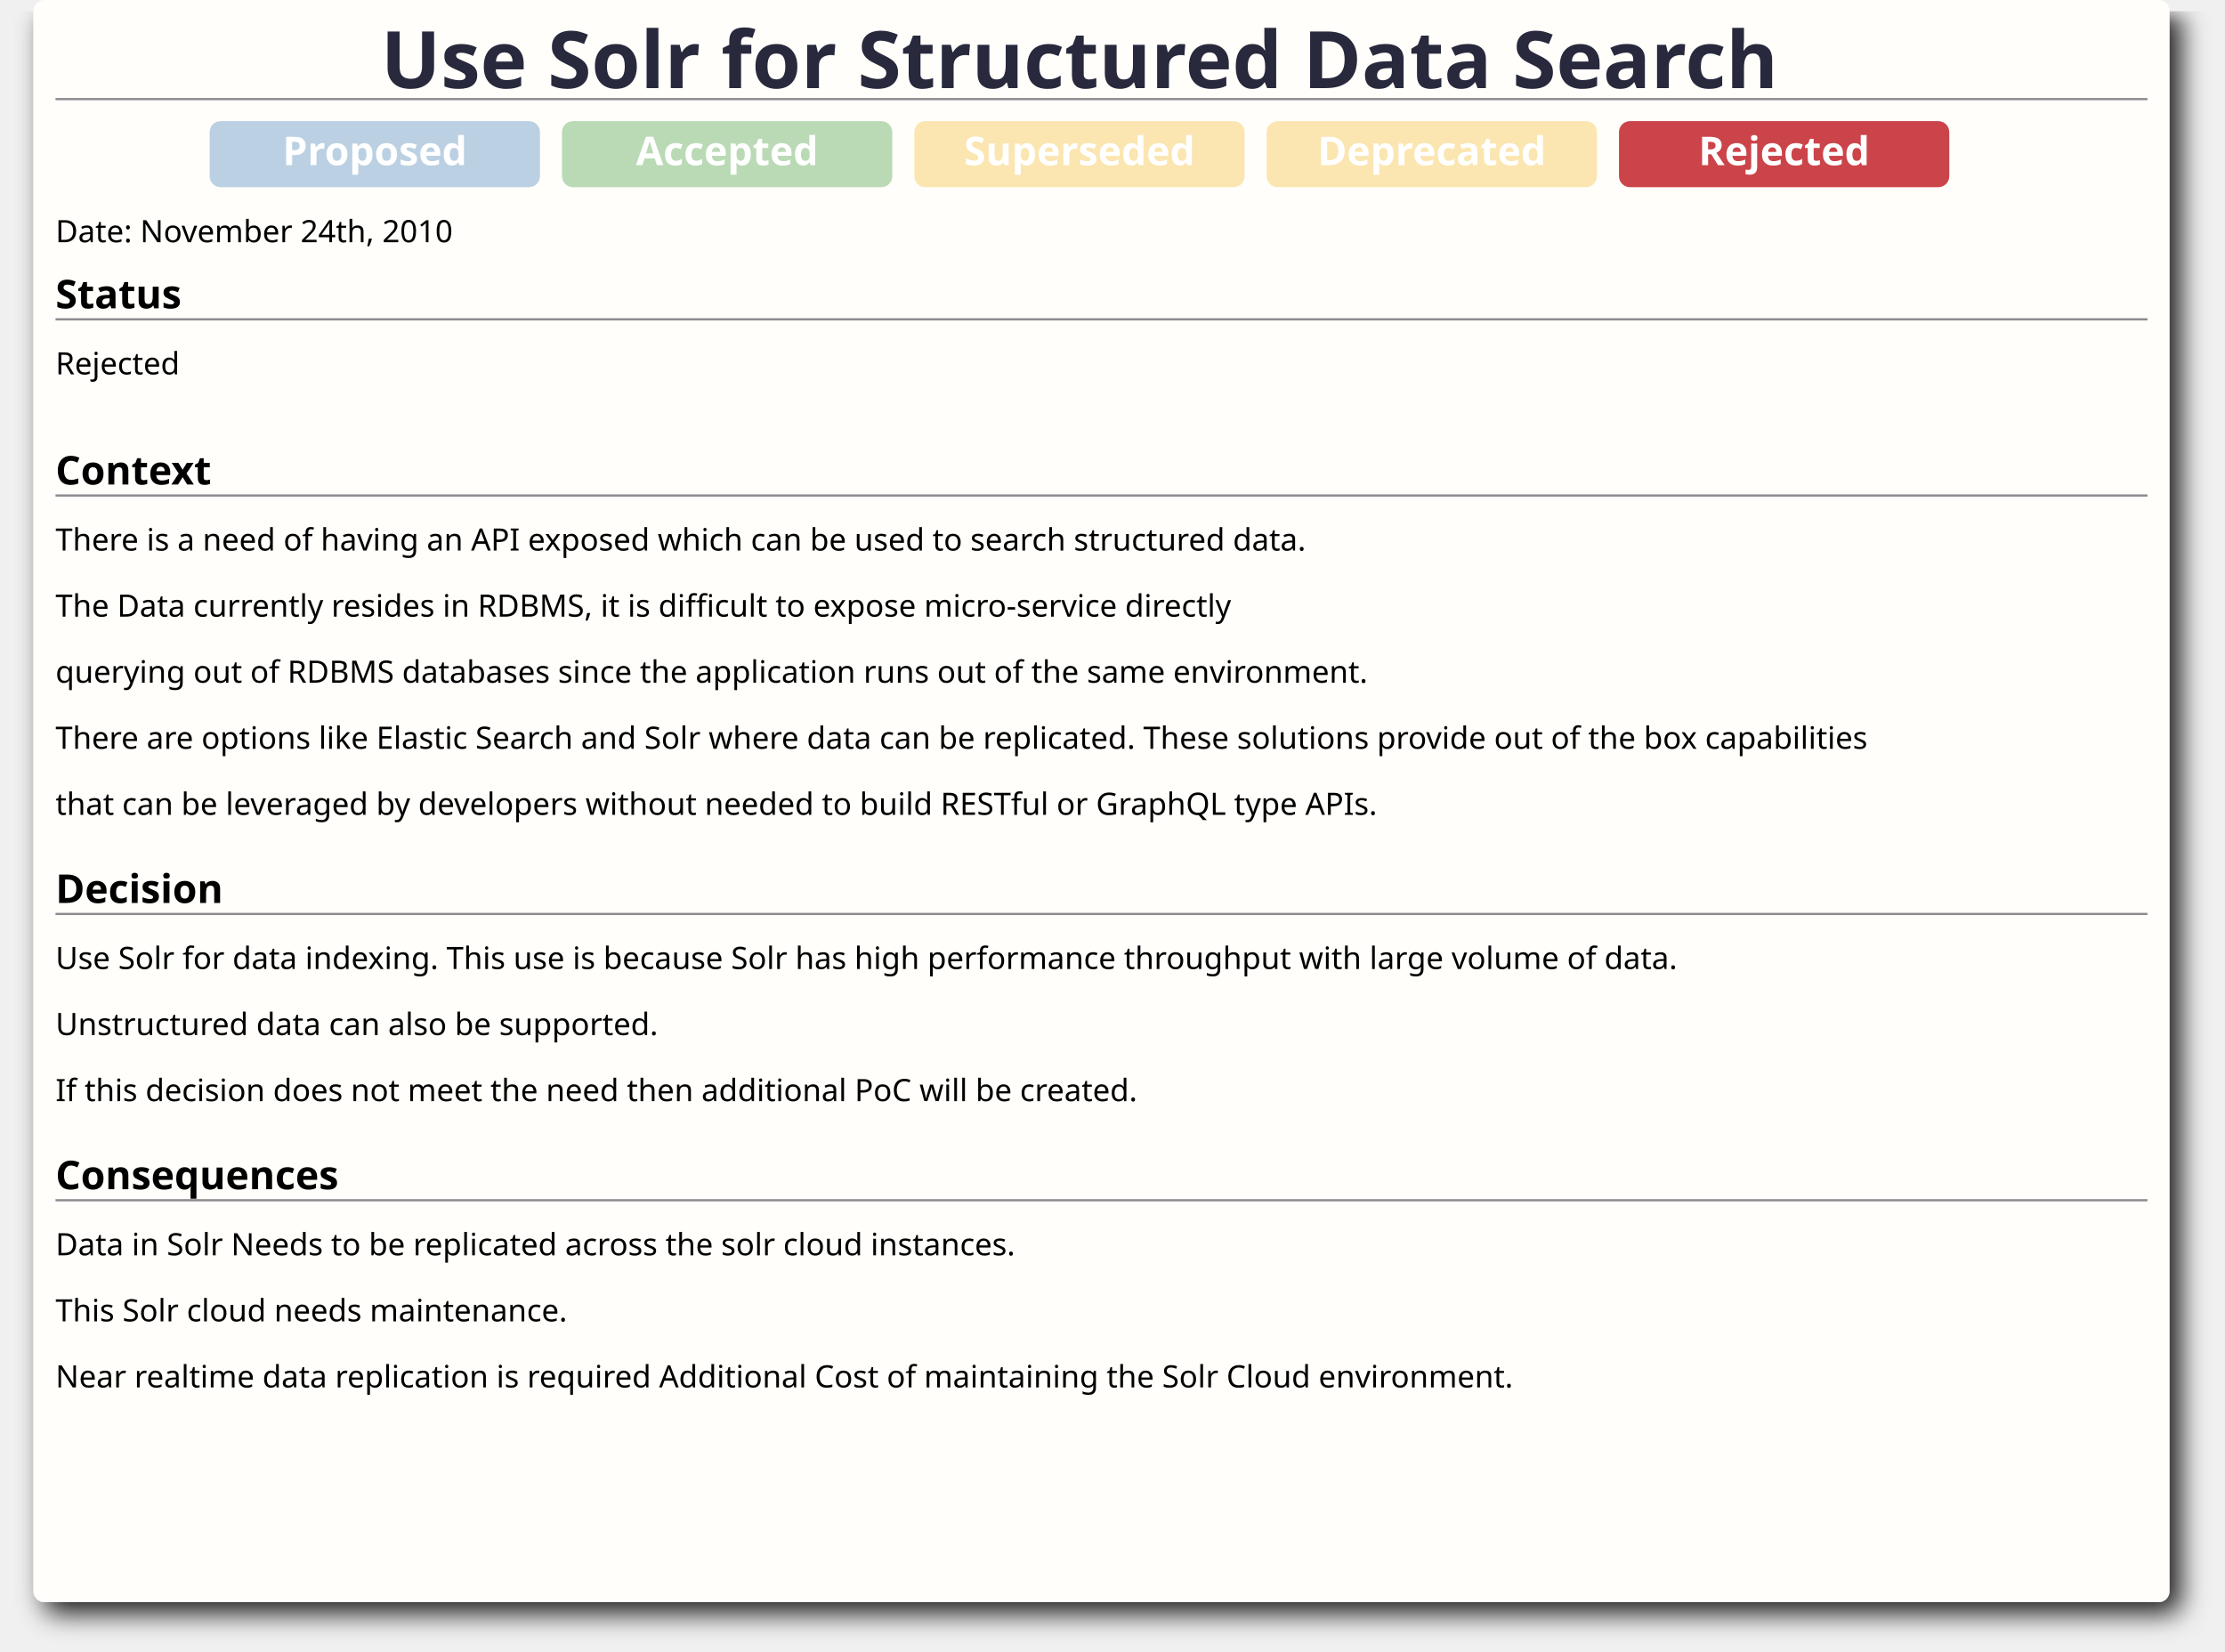
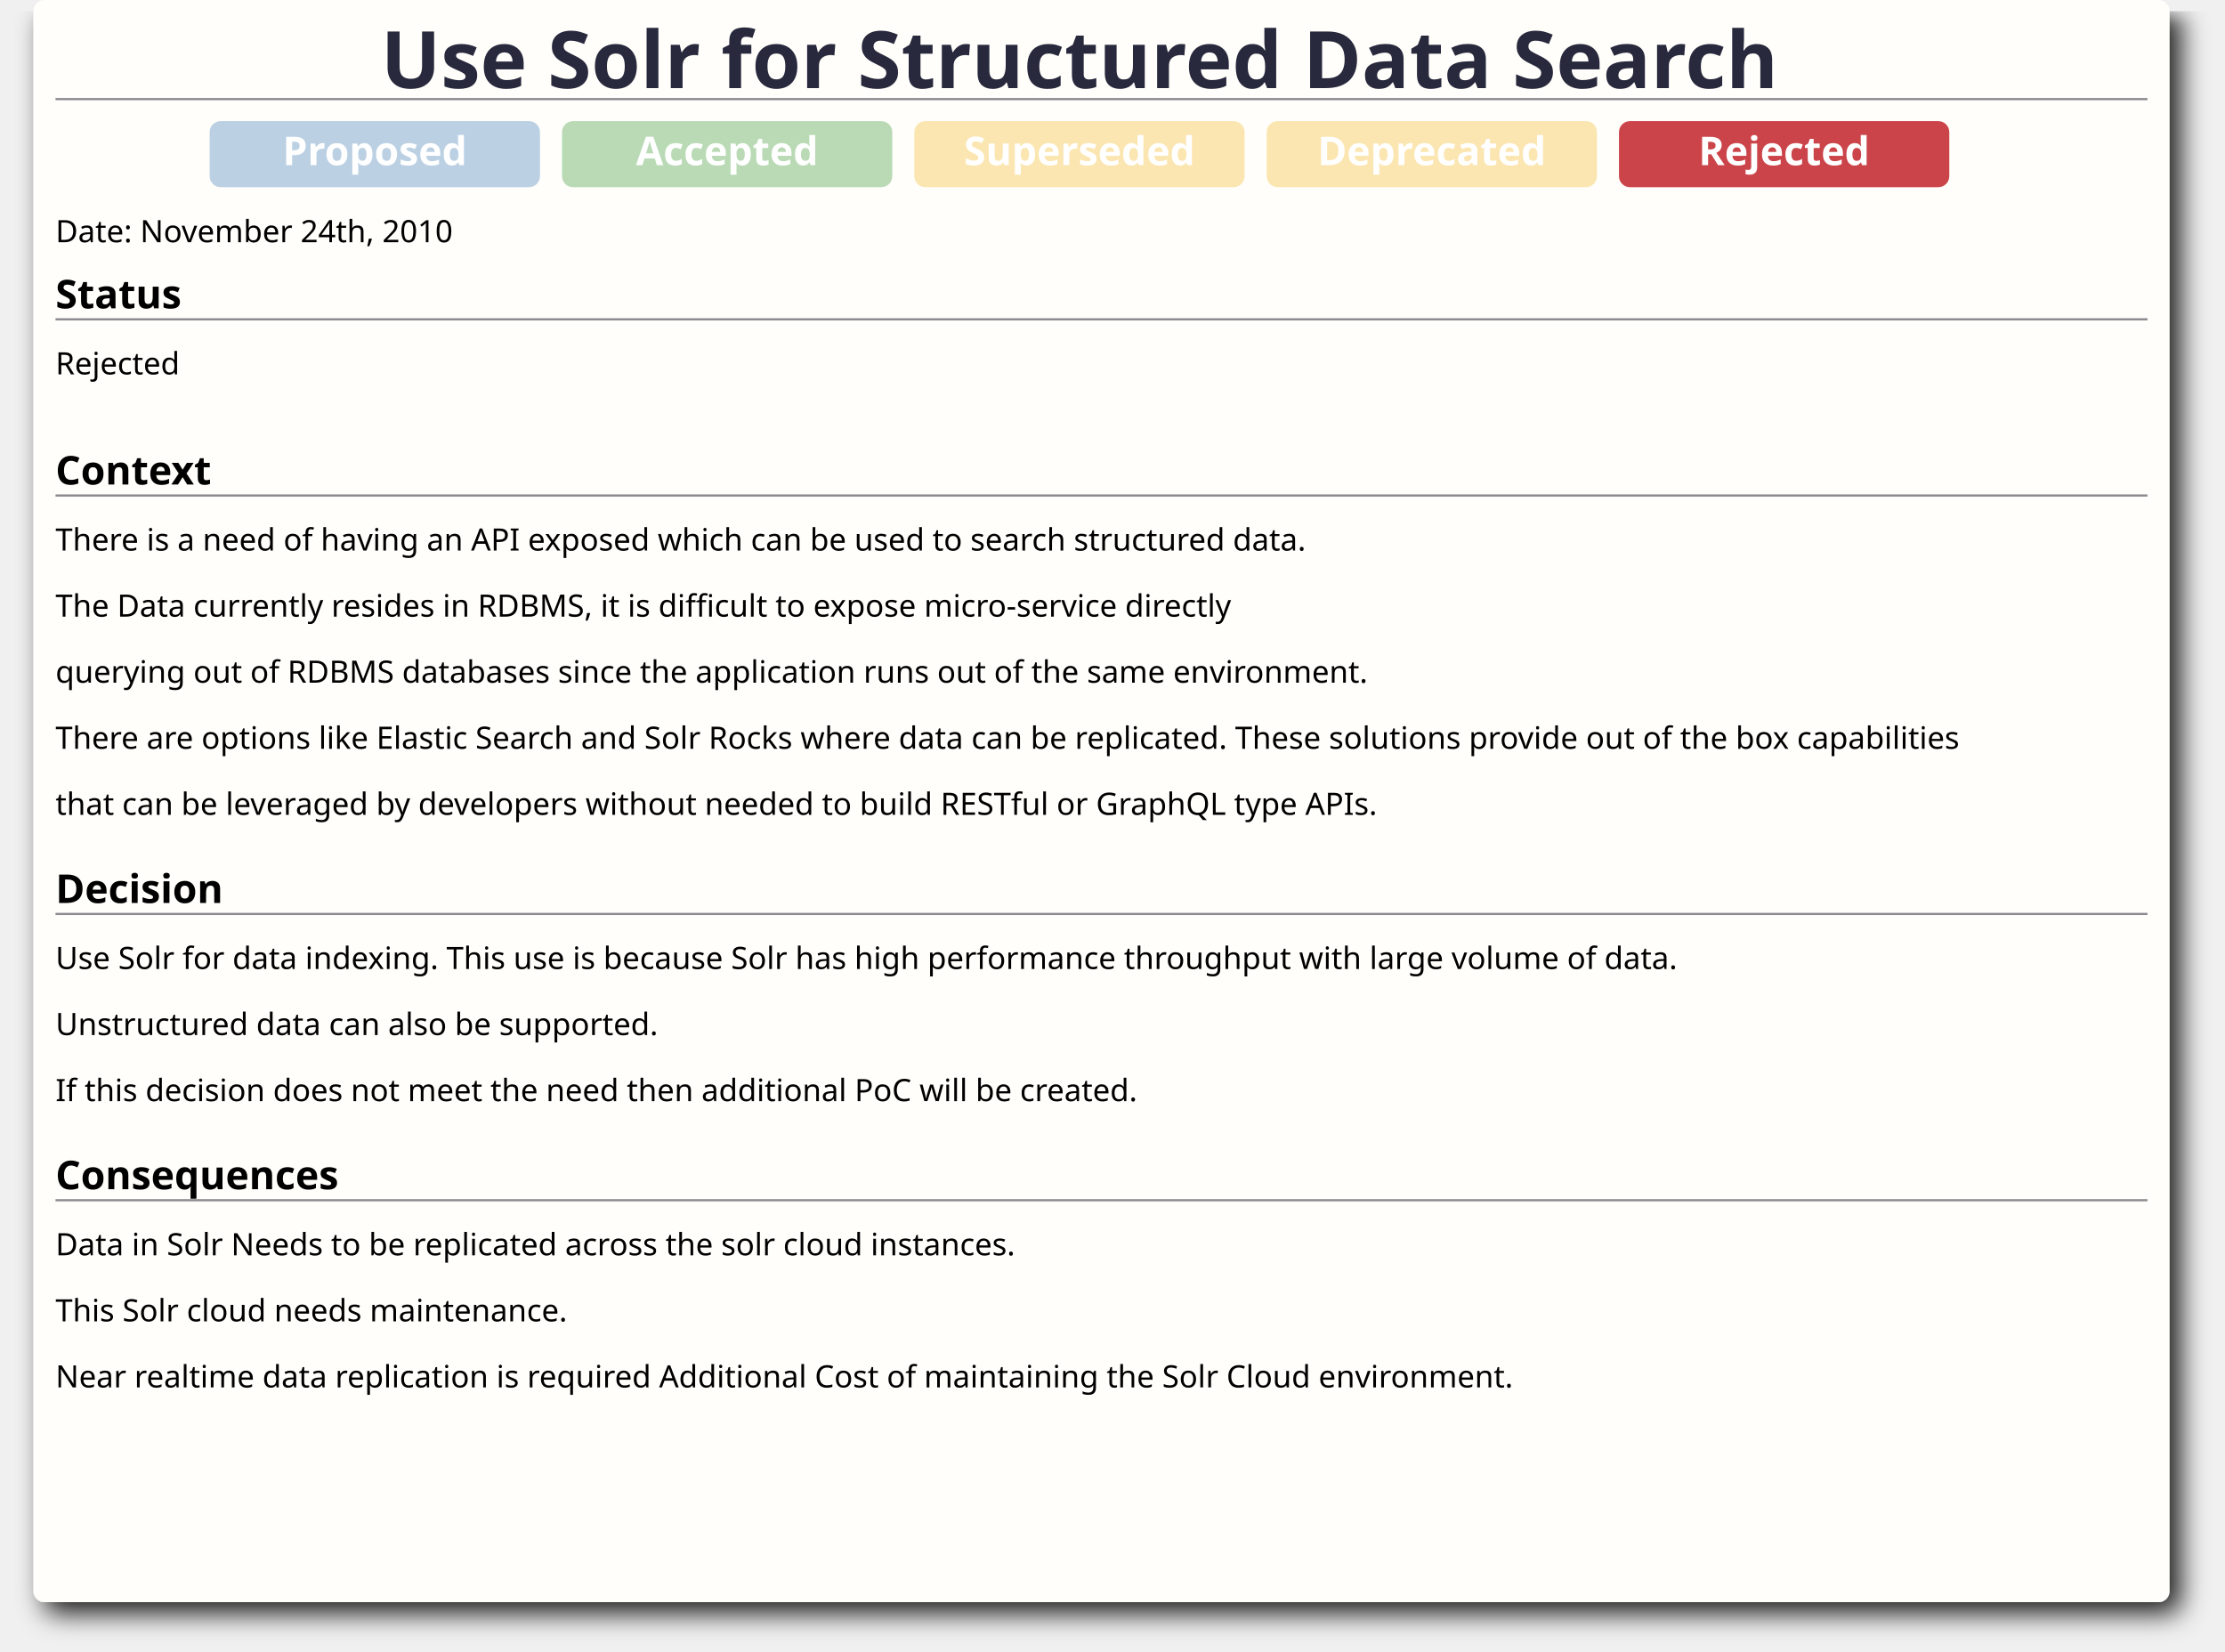
<svg xmlns="http://www.w3.org/2000/svg" xmlns:xlink="http://www.w3.org/1999/xlink" width="970" height="720" viewBox="0 0 1000 750">
  <filter id="dropShadow" height="130%">
    <feGaussianBlur in="SourceAlpha" stdDeviation="6" />
    <feOffset dx="5" dy="5" result="offsetblur" />
    <feComponentTransfer>
      <feFuncA type="linear" slope="0.9" />
    </feComponentTransfer>
    <feMerge>
      <feMergeNode />
      <feMergeNode in="SourceGraphic" />
    </feMerge>
  </filter>
  <style>
        @namespace svg url(http://www.w3.org/2000/svg);
        .title {
            font: bold 36px "Noto Sans",sans-serif;
            fill: #28293D;
        }

        .status {
            font: bold 18px "Noto Sans",sans-serif;
        }
        .content {
            font: normal 14px "Noto Sans",sans-serif;
        }
        .context {
            font: bold 18px "Noto Sans",sans-serif;
        }
        .contextline {
            font: normal 14px "Noto Sans",sans-serif;
        }
        .subtitle {
            font: bold 18px "Noto Sans",sans-serif;
            fill: white;
        }
        .unselected {
            opacity: 0.4;
        }
        svg|a:link, svg|a:visited {
            cursor: pointer;
        }

        svg|a text,
        text svg|a {
            fill: blue; /* Even for text, SVG uses fill over color */
            text-decoration: underline;
        }

        svg|a:hover, svg|a:active {
            outline: dotted 1px blue;
        }
    </style>
  <rect id="myRect" x="10" y="0" width="970" height="97%" rx="5" ry="5" fill="#fffefa" class="card" filter="url(#dropShadow)" />
  <text x="485" y="40" class="title" text-anchor="middle">Use Solr for Structured Data Search</text>
  <line x1="20" y1="45" x2="970" y2="45" stroke="#8B8B90" />
  <g>
    <rect x="90" y="55" fill="#568BBF" width="150" height="30" rx="5" ry="5" class="unselected" />
    <text x="165" y="75" text-anchor="middle" class="subtitle">Proposed</text>
  </g>
  <g>
    <rect x="250" y="55" fill="#53A551" width="150" height="30" rx="5" ry="5" class="unselected" />
    <text x="325" y="75" text-anchor="middle" class="subtitle">Accepted</text>
  </g>
  <g>
    <rect x="410" y="55" fill="#F5C344" width="150" height="30" rx="5" ry="5" class="unselected" />
    <text x="485" y="75" text-anchor="middle" class="subtitle">Superseded</text>
  </g>
  <g>
    <rect x="570" y="55" fill="#F5C344" width="150" height="30" rx="5" ry="5" class="unselected" />
    <text x="645" y="75" text-anchor="middle" class="subtitle">Deprecated</text>
  </g>
  <g>
    <rect x="730" y="55" fill="#CB444A" width="150" height="30" rx="5" ry="5" class="selected" />
    <text x="805" y="75" text-anchor="middle" class="subtitle">Rejected</text>
  </g>
  <text x="20" y="110" class="contextline">
    <tspan>Date: </tspan>
    <tspan class="content">November 24th, 2010</tspan>
  </text>
  <text x="20" y="140">
    <tspan class="status">Status </tspan>
    <tspan x="20" dy="30" class="content">Rejected</tspan>
  </text>
  <line x1="20" y1="145" x2="970" y2="145" stroke="#8B8B90" />
  <text x="20" y="220">
    <tspan class="status">Context</tspan>
    <tspan x="20" dy="30" class="content">There is a need of having an API exposed which can be used to search structured data.</tspan>
    <tspan x="20" dy="30" class="content">The Data currently resides in RDBMS, it is difficult to expose micro-service directly</tspan>
    <tspan x="20" dy="30" class="content">querying out of RDBMS databases since the application runs out of the same environment.</tspan>
    <tspan x="20" dy="30" class="content">There are options like Elastic Search and <tspan text-anchor="middle">
-         <a xlink:href="https://solr.apache.org/" target="_blank">Solr</a>
+         <a href="https://solr.apache.org/" xlink:href="https://solr.apache.org/" target="_blank">Solr Rocks</a>
      </tspan> where data can be replicated. These solutions provide out of the box capabilities</tspan>
    <tspan x="20" dy="30" class="content">that can be leveraged by developers without needed to build RESTful or GraphQL type APIs.</tspan>
  </text>
  <line x1="20" y1="225" x2="970" y2="225" stroke="#8B8B90" />
  <text x="20" y="410">
    <tspan class="status">Decision</tspan>
    <tspan x="20" dy="30" class="content">Use Solr for data indexing. This use is because Solr has high performance throughput with large volume of data. </tspan>
    <tspan x="20" dy="30" class="content">Unstructured data can also be supported. </tspan>
    <tspan x="20" dy="30" class="content">If this decision does not meet the need then additional PoC will be created. </tspan>
  </text>
  <line x1="20" y1="415" x2="970" y2="415" stroke="#8B8B90" />
  <text x="20" y="540">
    <tspan class="status">Consequences</tspan>
    <tspan x="20" dy="30" class="content">Data in <tspan text-anchor="middle">
-         <a xlink:href="https://solr.apache.org/" target="_blank">Solr</a>
+         <a href="https://solr.apache.org/" xlink:href="https://solr.apache.org/" target="_blank">Solr</a>
      </tspan> Needs to be replicated across the solr cloud instances. </tspan>
    <tspan x="20" dy="30" class="content">This Solr cloud needs maintenance. </tspan>
    <tspan x="20" dy="30" class="content">Near realtime data replication is required Additional Cost of maintaining the Solr Cloud environment. </tspan>
  </text>
  <line x1="20" y1="545" x2="970" y2="545" stroke="#8B8B90" />
</svg>
